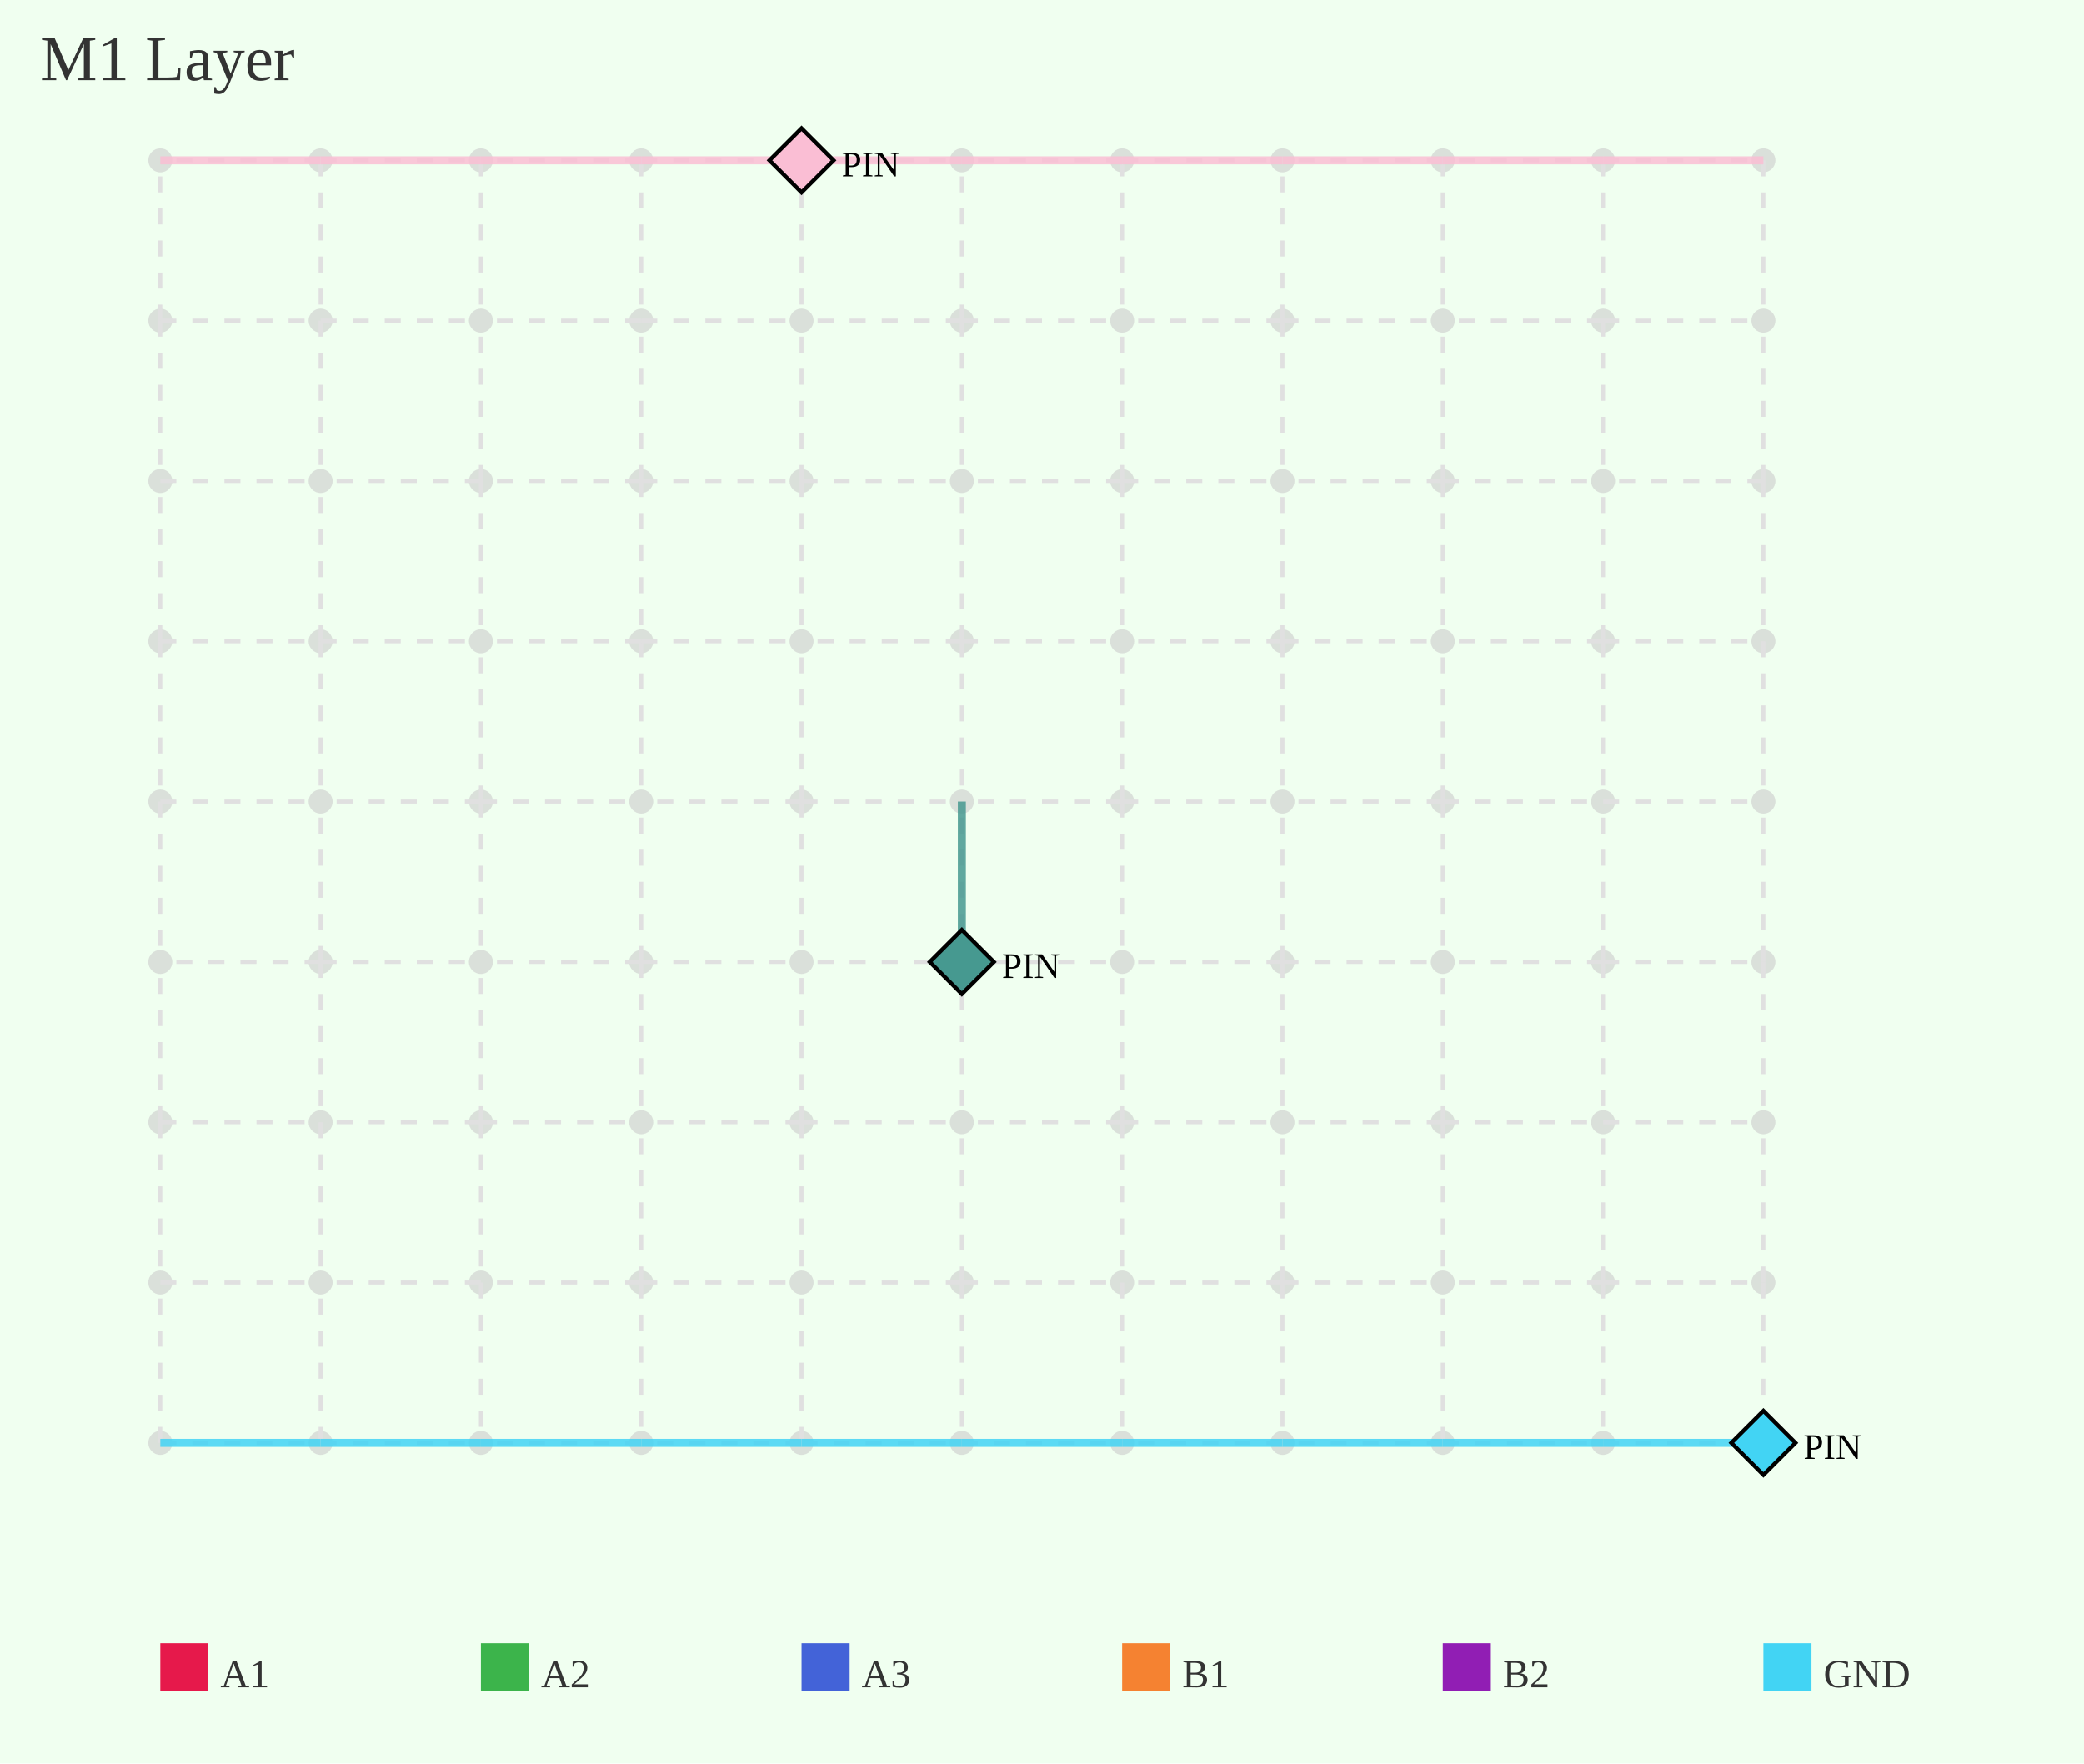
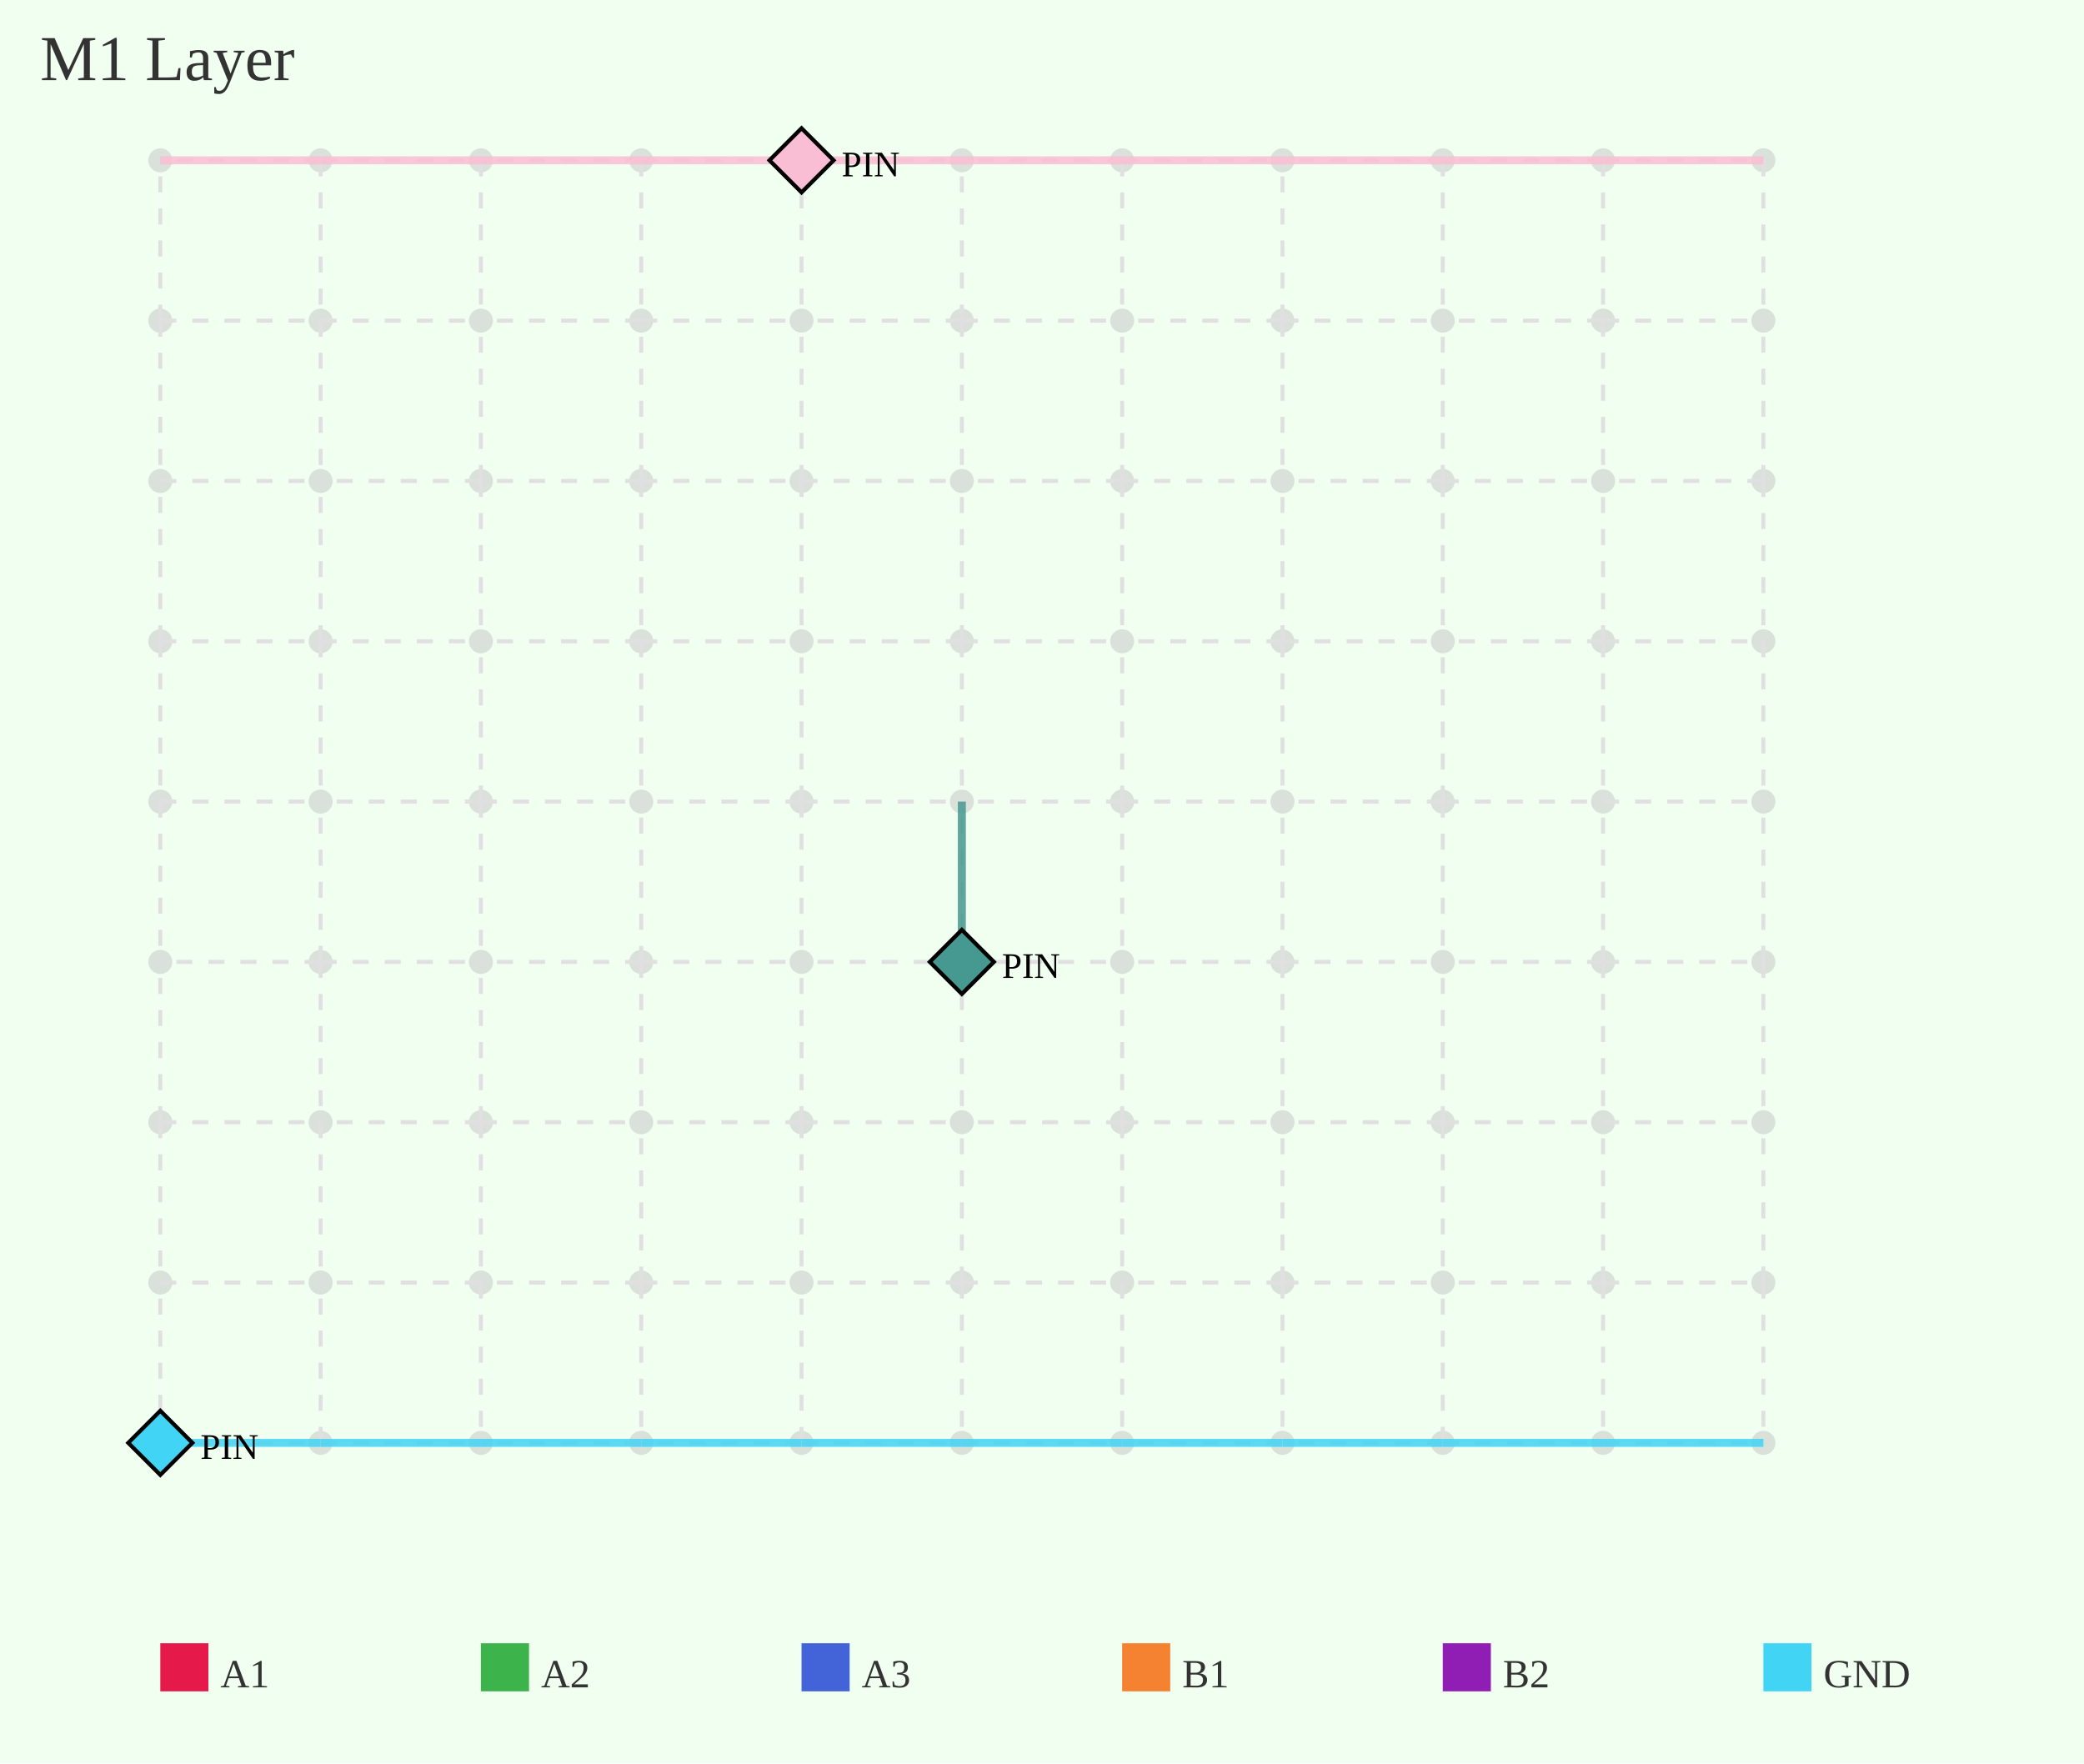
<svg xmlns="http://www.w3.org/2000/svg" width="520" height="440">
  <rect width="520" height="440" fill="#f0fff0" />
  <text x="10" y="20" font-size="16" fill="#333">M1 Layer</text>
  <circle cx="200" cy="360" r="3" fill="#cccccc" opacity="0.6" />
  <circle cx="240" cy="320" r="3" fill="#cccccc" opacity="0.6" />
  <circle cx="360" cy="360" r="3" fill="#cccccc" opacity="0.6" />
  <circle cx="440" cy="120" r="3" fill="#cccccc" opacity="0.6" />
  <circle cx="400" cy="40" r="3" fill="#cccccc" opacity="0.6" />
  <circle cx="40" cy="160" r="3" fill="#cccccc" opacity="0.6" />
  <circle cx="120" cy="280" r="3" fill="#cccccc" opacity="0.6" />
  <circle cx="280" cy="280" r="3" fill="#cccccc" opacity="0.6" />
  <circle cx="320" cy="320" r="3" fill="#cccccc" opacity="0.6" />
  <circle cx="200" cy="280" r="3" fill="#cccccc" opacity="0.6" />
  <circle cx="160" cy="120" r="3" fill="#cccccc" opacity="0.6" />
  <circle cx="240" cy="240" r="3" fill="#cccccc" opacity="0.6" />
  <circle cx="360" cy="280" r="3" fill="#cccccc" opacity="0.6" />
  <circle cx="400" cy="320" r="3" fill="#cccccc" opacity="0.6" />
  <circle cx="40" cy="80" r="3" fill="#cccccc" opacity="0.6" />
  <circle cx="120" cy="200" r="3" fill="#cccccc" opacity="0.6" />
  <circle cx="80" cy="40" r="3" fill="#cccccc" opacity="0.6" />
  <circle cx="280" cy="200" r="3" fill="#cccccc" opacity="0.6" />
  <circle cx="320" cy="240" r="3" fill="#cccccc" opacity="0.6" />
  <circle cx="160" cy="40" r="3" fill="#cccccc" opacity="0.6" />
  <circle cx="240" cy="160" r="3" fill="#cccccc" opacity="0.6" />
  <circle cx="360" cy="200" r="3" fill="#cccccc" opacity="0.6" />
  <circle cx="400" cy="240" r="3" fill="#cccccc" opacity="0.6" />
  <circle cx="40" cy="360" r="3" fill="#cccccc" opacity="0.6" />
  <circle cx="280" cy="120" r="3" fill="#cccccc" opacity="0.6" />
  <circle cx="320" cy="160" r="3" fill="#cccccc" opacity="0.6" />
  <circle cx="160" cy="320" r="3" fill="#cccccc" opacity="0.6" />
  <circle cx="240" cy="80" r="3" fill="#cccccc" opacity="0.6" />
  <circle cx="400" cy="160" r="3" fill="#cccccc" opacity="0.6" />
  <circle cx="40" cy="280" r="3" fill="#cccccc" opacity="0.6" />
  <circle cx="80" cy="240" r="3" fill="#cccccc" opacity="0.6" />
  <circle cx="320" cy="80" r="3" fill="#cccccc" opacity="0.6" />
  <circle cx="160" cy="240" r="3" fill="#cccccc" opacity="0.6" />
  <circle cx="240" cy="360" r="3" fill="#cccccc" opacity="0.6" />
  <circle cx="400" cy="80" r="3" fill="#cccccc" opacity="0.6" />
  <circle cx="440" cy="40" r="3" fill="#cccccc" opacity="0.6" />
  <circle cx="80" cy="160" r="3" fill="#cccccc" opacity="0.6" />
  <circle cx="280" cy="320" r="3" fill="#cccccc" opacity="0.6" />
  <circle cx="320" cy="360" r="3" fill="#cccccc" opacity="0.6" />
  <circle cx="160" cy="160" r="3" fill="#cccccc" opacity="0.6" />
  <circle cx="240" cy="280" r="3" fill="#cccccc" opacity="0.6" />
  <circle cx="200" cy="200" r="3" fill="#cccccc" opacity="0.6" />
  <circle cx="400" cy="360" r="3" fill="#cccccc" opacity="0.6" />
  <circle cx="440" cy="320" r="3" fill="#cccccc" opacity="0.6" />
  <circle cx="80" cy="80" r="3" fill="#cccccc" opacity="0.6" />
  <circle cx="120" cy="120" r="3" fill="#cccccc" opacity="0.6" />
  <circle cx="320" cy="280" r="3" fill="#cccccc" opacity="0.6" />
  <circle cx="160" cy="80" r="3" fill="#cccccc" opacity="0.6" />
  <circle cx="240" cy="200" r="3" fill="#cccccc" opacity="0.6" />
  <circle cx="200" cy="120" r="3" fill="#cccccc" opacity="0.6" />
  <circle cx="400" cy="280" r="3" fill="#cccccc" opacity="0.6" />
  <circle cx="360" cy="120" r="3" fill="#cccccc" opacity="0.6" />
  <circle cx="440" cy="240" r="3" fill="#cccccc" opacity="0.6" />
  <circle cx="80" cy="360" r="3" fill="#cccccc" opacity="0.6" />
  <circle cx="120" cy="40" r="3" fill="#cccccc" opacity="0.6" />
  <circle cx="320" cy="200" r="3" fill="#cccccc" opacity="0.6" />
  <circle cx="280" cy="40" r="3" fill="#cccccc" opacity="0.6" />
  <circle cx="160" cy="360" r="3" fill="#cccccc" opacity="0.6" />
  <circle cx="240" cy="120" r="3" fill="#cccccc" opacity="0.6" />
  <circle cx="200" cy="40" r="3" fill="#cccccc" opacity="0.6" />
  <circle cx="360" cy="40" r="3" fill="#cccccc" opacity="0.6" />
  <circle cx="440" cy="160" r="3" fill="#cccccc" opacity="0.6" />
  <circle cx="80" cy="280" r="3" fill="#cccccc" opacity="0.6" />
  <circle cx="40" cy="200" r="3" fill="#cccccc" opacity="0.6" />
  <circle cx="120" cy="320" r="3" fill="#cccccc" opacity="0.6" />
  <circle cx="160" cy="280" r="3" fill="#cccccc" opacity="0.6" />
  <circle cx="200" cy="320" r="3" fill="#cccccc" opacity="0.6" />
  <circle cx="360" cy="320" r="3" fill="#cccccc" opacity="0.6" />
  <circle cx="440" cy="80" r="3" fill="#cccccc" opacity="0.6" />
  <circle cx="80" cy="200" r="3" fill="#cccccc" opacity="0.6" />
  <circle cx="40" cy="120" r="3" fill="#cccccc" opacity="0.6" />
  <circle cx="120" cy="240" r="3" fill="#cccccc" opacity="0.6" />
  <circle cx="280" cy="240" r="3" fill="#cccccc" opacity="0.6" />
  <circle cx="160" cy="200" r="3" fill="#cccccc" opacity="0.6" />
  <circle cx="200" cy="240" r="3" fill="#cccccc" opacity="0.6" />
  <circle cx="360" cy="240" r="3" fill="#cccccc" opacity="0.6" />
  <circle cx="440" cy="360" r="3" fill="#cccccc" opacity="0.6" />
  <circle cx="80" cy="120" r="3" fill="#cccccc" opacity="0.6" />
  <circle cx="40" cy="40" r="3" fill="#cccccc" opacity="0.6" />
  <circle cx="120" cy="160" r="3" fill="#cccccc" opacity="0.6" />
  <circle cx="280" cy="160" r="3" fill="#cccccc" opacity="0.6" />
  <circle cx="200" cy="160" r="3" fill="#cccccc" opacity="0.6" />
  <circle cx="360" cy="160" r="3" fill="#cccccc" opacity="0.6" />
  <circle cx="440" cy="280" r="3" fill="#cccccc" opacity="0.6" />
  <circle cx="400" cy="200" r="3" fill="#cccccc" opacity="0.6" />
  <circle cx="40" cy="320" r="3" fill="#cccccc" opacity="0.6" />
  <circle cx="120" cy="80" r="3" fill="#cccccc" opacity="0.6" />
  <circle cx="280" cy="80" r="3" fill="#cccccc" opacity="0.6" />
  <circle cx="320" cy="120" r="3" fill="#cccccc" opacity="0.6" />
  <circle cx="200" cy="80" r="3" fill="#cccccc" opacity="0.6" />
  <circle cx="240" cy="40" r="3" fill="#cccccc" opacity="0.6" />
  <circle cx="360" cy="80" r="3" fill="#cccccc" opacity="0.6" />
  <circle cx="440" cy="200" r="3" fill="#cccccc" opacity="0.6" />
  <circle cx="80" cy="320" r="3" fill="#cccccc" opacity="0.6" />
  <circle cx="40" cy="240" r="3" fill="#cccccc" opacity="0.6" />
  <circle cx="120" cy="360" r="3" fill="#cccccc" opacity="0.6" />
  <circle cx="400" cy="120" r="3" fill="#cccccc" opacity="0.6" />
  <circle cx="280" cy="360" r="3" fill="#cccccc" opacity="0.6" />
  <circle cx="320" cy="40" r="3" fill="#cccccc" opacity="0.6" />
  <line x1="200" y1="360" x2="240" y2="360" stroke="#e0e0e0" stroke-width="1" stroke-dasharray="4,4" />
  <line x1="200" y1="360" x2="200" y2="320" stroke="#e0e0e0" stroke-width="1" stroke-dasharray="4,4" />
  <line x1="200" y1="360" x2="160" y2="360" stroke="#e0e0e0" stroke-width="1" stroke-dasharray="4,4" />
  <line x1="240" y1="320" x2="280" y2="320" stroke="#e0e0e0" stroke-width="1" stroke-dasharray="4,4" />
  <line x1="240" y1="320" x2="240" y2="280" stroke="#e0e0e0" stroke-width="1" stroke-dasharray="4,4" />
  <line x1="240" y1="320" x2="240" y2="360" stroke="#e0e0e0" stroke-width="1" stroke-dasharray="4,4" />
  <line x1="240" y1="320" x2="200" y2="320" stroke="#e0e0e0" stroke-width="1" stroke-dasharray="4,4" />
  <line x1="360" y1="360" x2="400" y2="360" stroke="#e0e0e0" stroke-width="1" stroke-dasharray="4,4" />
  <line x1="360" y1="360" x2="360" y2="320" stroke="#e0e0e0" stroke-width="1" stroke-dasharray="4,4" />
  <line x1="360" y1="360" x2="320" y2="360" stroke="#e0e0e0" stroke-width="1" stroke-dasharray="4,4" />
  <line x1="440" y1="120" x2="440" y2="80" stroke="#e0e0e0" stroke-width="1" stroke-dasharray="4,4" />
  <line x1="440" y1="120" x2="440" y2="160" stroke="#e0e0e0" stroke-width="1" stroke-dasharray="4,4" />
  <line x1="440" y1="120" x2="400" y2="120" stroke="#e0e0e0" stroke-width="1" stroke-dasharray="4,4" />
  <line x1="400" y1="40" x2="440" y2="40" stroke="#e0e0e0" stroke-width="1" stroke-dasharray="4,4" />
  <line x1="400" y1="40" x2="400" y2="80" stroke="#e0e0e0" stroke-width="1" stroke-dasharray="4,4" />
  <line x1="400" y1="40" x2="360" y2="40" stroke="#e0e0e0" stroke-width="1" stroke-dasharray="4,4" />
  <line x1="40" y1="160" x2="80" y2="160" stroke="#e0e0e0" stroke-width="1" stroke-dasharray="4,4" />
  <line x1="40" y1="160" x2="40" y2="120" stroke="#e0e0e0" stroke-width="1" stroke-dasharray="4,4" />
  <line x1="40" y1="160" x2="40" y2="200" stroke="#e0e0e0" stroke-width="1" stroke-dasharray="4,4" />
  <line x1="120" y1="280" x2="160" y2="280" stroke="#e0e0e0" stroke-width="1" stroke-dasharray="4,4" />
  <line x1="120" y1="280" x2="120" y2="240" stroke="#e0e0e0" stroke-width="1" stroke-dasharray="4,4" />
  <line x1="120" y1="280" x2="80" y2="280" stroke="#e0e0e0" stroke-width="1" stroke-dasharray="4,4" />
  <line x1="120" y1="280" x2="120" y2="320" stroke="#e0e0e0" stroke-width="1" stroke-dasharray="4,4" />
  <line x1="280" y1="280" x2="320" y2="280" stroke="#e0e0e0" stroke-width="1" stroke-dasharray="4,4" />
  <line x1="280" y1="280" x2="280" y2="240" stroke="#e0e0e0" stroke-width="1" stroke-dasharray="4,4" />
  <line x1="280" y1="280" x2="280" y2="320" stroke="#e0e0e0" stroke-width="1" stroke-dasharray="4,4" />
  <line x1="280" y1="280" x2="240" y2="280" stroke="#e0e0e0" stroke-width="1" stroke-dasharray="4,4" />
  <line x1="320" y1="320" x2="360" y2="320" stroke="#e0e0e0" stroke-width="1" stroke-dasharray="4,4" />
  <line x1="320" y1="320" x2="320" y2="280" stroke="#e0e0e0" stroke-width="1" stroke-dasharray="4,4" />
  <line x1="320" y1="320" x2="280" y2="320" stroke="#e0e0e0" stroke-width="1" stroke-dasharray="4,4" />
  <line x1="320" y1="320" x2="320" y2="360" stroke="#e0e0e0" stroke-width="1" stroke-dasharray="4,4" />
  <line x1="200" y1="280" x2="240" y2="280" stroke="#e0e0e0" stroke-width="1" stroke-dasharray="4,4" />
  <line x1="200" y1="280" x2="200" y2="240" stroke="#e0e0e0" stroke-width="1" stroke-dasharray="4,4" />
  <line x1="200" y1="280" x2="160" y2="280" stroke="#e0e0e0" stroke-width="1" stroke-dasharray="4,4" />
  <line x1="200" y1="280" x2="200" y2="320" stroke="#e0e0e0" stroke-width="1" stroke-dasharray="4,4" />
  <line x1="160" y1="120" x2="200" y2="120" stroke="#e0e0e0" stroke-width="1" stroke-dasharray="4,4" />
  <line x1="160" y1="120" x2="160" y2="80" stroke="#e0e0e0" stroke-width="1" stroke-dasharray="4,4" />
  <line x1="160" y1="120" x2="160" y2="160" stroke="#e0e0e0" stroke-width="1" stroke-dasharray="4,4" />
  <line x1="160" y1="120" x2="120" y2="120" stroke="#e0e0e0" stroke-width="1" stroke-dasharray="4,4" />
  <line x1="240" y1="240" x2="280" y2="240" stroke="#e0e0e0" stroke-width="1" stroke-dasharray="4,4" />
  <line x1="240" y1="240" x2="240" y2="200" stroke="#e0e0e0" stroke-width="1" stroke-dasharray="4,4" />
  <line x1="240" y1="240" x2="240" y2="280" stroke="#e0e0e0" stroke-width="1" stroke-dasharray="4,4" />
  <line x1="240" y1="240" x2="200" y2="240" stroke="#e0e0e0" stroke-width="1" stroke-dasharray="4,4" />
  <line x1="360" y1="280" x2="400" y2="280" stroke="#e0e0e0" stroke-width="1" stroke-dasharray="4,4" />
  <line x1="360" y1="280" x2="360" y2="240" stroke="#e0e0e0" stroke-width="1" stroke-dasharray="4,4" />
  <line x1="360" y1="280" x2="320" y2="280" stroke="#e0e0e0" stroke-width="1" stroke-dasharray="4,4" />
  <line x1="360" y1="280" x2="360" y2="320" stroke="#e0e0e0" stroke-width="1" stroke-dasharray="4,4" />
  <line x1="400" y1="320" x2="440" y2="320" stroke="#e0e0e0" stroke-width="1" stroke-dasharray="4,4" />
  <line x1="400" y1="320" x2="400" y2="280" stroke="#e0e0e0" stroke-width="1" stroke-dasharray="4,4" />
  <line x1="400" y1="320" x2="400" y2="360" stroke="#e0e0e0" stroke-width="1" stroke-dasharray="4,4" />
  <line x1="400" y1="320" x2="360" y2="320" stroke="#e0e0e0" stroke-width="1" stroke-dasharray="4,4" />
  <line x1="40" y1="80" x2="80" y2="80" stroke="#e0e0e0" stroke-width="1" stroke-dasharray="4,4" />
  <line x1="40" y1="80" x2="40" y2="40" stroke="#e0e0e0" stroke-width="1" stroke-dasharray="4,4" />
  <line x1="40" y1="80" x2="40" y2="120" stroke="#e0e0e0" stroke-width="1" stroke-dasharray="4,4" />
  <line x1="120" y1="200" x2="160" y2="200" stroke="#e0e0e0" stroke-width="1" stroke-dasharray="4,4" />
  <line x1="120" y1="200" x2="120" y2="160" stroke="#e0e0e0" stroke-width="1" stroke-dasharray="4,4" />
  <line x1="120" y1="200" x2="80" y2="200" stroke="#e0e0e0" stroke-width="1" stroke-dasharray="4,4" />
  <line x1="120" y1="200" x2="120" y2="240" stroke="#e0e0e0" stroke-width="1" stroke-dasharray="4,4" />
  <line x1="80" y1="40" x2="120" y2="40" stroke="#e0e0e0" stroke-width="1" stroke-dasharray="4,4" />
  <line x1="80" y1="40" x2="80" y2="80" stroke="#e0e0e0" stroke-width="1" stroke-dasharray="4,4" />
  <line x1="80" y1="40" x2="40" y2="40" stroke="#e0e0e0" stroke-width="1" stroke-dasharray="4,4" />
  <line x1="280" y1="200" x2="320" y2="200" stroke="#e0e0e0" stroke-width="1" stroke-dasharray="4,4" />
  <line x1="280" y1="200" x2="280" y2="160" stroke="#e0e0e0" stroke-width="1" stroke-dasharray="4,4" />
  <line x1="280" y1="200" x2="240" y2="200" stroke="#e0e0e0" stroke-width="1" stroke-dasharray="4,4" />
  <line x1="280" y1="200" x2="280" y2="240" stroke="#e0e0e0" stroke-width="1" stroke-dasharray="4,4" />
  <line x1="320" y1="240" x2="360" y2="240" stroke="#e0e0e0" stroke-width="1" stroke-dasharray="4,4" />
  <line x1="320" y1="240" x2="320" y2="200" stroke="#e0e0e0" stroke-width="1" stroke-dasharray="4,4" />
  <line x1="320" y1="240" x2="320" y2="280" stroke="#e0e0e0" stroke-width="1" stroke-dasharray="4,4" />
  <line x1="320" y1="240" x2="280" y2="240" stroke="#e0e0e0" stroke-width="1" stroke-dasharray="4,4" />
  <line x1="160" y1="40" x2="200" y2="40" stroke="#e0e0e0" stroke-width="1" stroke-dasharray="4,4" />
  <line x1="160" y1="40" x2="160" y2="80" stroke="#e0e0e0" stroke-width="1" stroke-dasharray="4,4" />
  <line x1="160" y1="40" x2="120" y2="40" stroke="#e0e0e0" stroke-width="1" stroke-dasharray="4,4" />
  <line x1="240" y1="160" x2="280" y2="160" stroke="#e0e0e0" stroke-width="1" stroke-dasharray="4,4" />
  <line x1="240" y1="160" x2="240" y2="120" stroke="#e0e0e0" stroke-width="1" stroke-dasharray="4,4" />
  <line x1="240" y1="160" x2="240" y2="200" stroke="#e0e0e0" stroke-width="1" stroke-dasharray="4,4" />
  <line x1="240" y1="160" x2="200" y2="160" stroke="#e0e0e0" stroke-width="1" stroke-dasharray="4,4" />
  <line x1="360" y1="200" x2="400" y2="200" stroke="#e0e0e0" stroke-width="1" stroke-dasharray="4,4" />
  <line x1="360" y1="200" x2="360" y2="160" stroke="#e0e0e0" stroke-width="1" stroke-dasharray="4,4" />
  <line x1="360" y1="200" x2="320" y2="200" stroke="#e0e0e0" stroke-width="1" stroke-dasharray="4,4" />
  <line x1="360" y1="200" x2="360" y2="240" stroke="#e0e0e0" stroke-width="1" stroke-dasharray="4,4" />
  <line x1="400" y1="240" x2="440" y2="240" stroke="#e0e0e0" stroke-width="1" stroke-dasharray="4,4" />
  <line x1="400" y1="240" x2="400" y2="200" stroke="#e0e0e0" stroke-width="1" stroke-dasharray="4,4" />
  <line x1="400" y1="240" x2="400" y2="280" stroke="#e0e0e0" stroke-width="1" stroke-dasharray="4,4" />
  <line x1="400" y1="240" x2="360" y2="240" stroke="#e0e0e0" stroke-width="1" stroke-dasharray="4,4" />
  <line x1="40" y1="360" x2="80" y2="360" stroke="#e0e0e0" stroke-width="1" stroke-dasharray="4,4" />
  <line x1="40" y1="360" x2="40" y2="320" stroke="#e0e0e0" stroke-width="1" stroke-dasharray="4,4" />
  <line x1="280" y1="120" x2="320" y2="120" stroke="#e0e0e0" stroke-width="1" stroke-dasharray="4,4" />
  <line x1="280" y1="120" x2="280" y2="80" stroke="#e0e0e0" stroke-width="1" stroke-dasharray="4,4" />
  <line x1="280" y1="120" x2="240" y2="120" stroke="#e0e0e0" stroke-width="1" stroke-dasharray="4,4" />
  <line x1="280" y1="120" x2="280" y2="160" stroke="#e0e0e0" stroke-width="1" stroke-dasharray="4,4" />
  <line x1="320" y1="160" x2="360" y2="160" stroke="#e0e0e0" stroke-width="1" stroke-dasharray="4,4" />
  <line x1="320" y1="160" x2="320" y2="120" stroke="#e0e0e0" stroke-width="1" stroke-dasharray="4,4" />
  <line x1="320" y1="160" x2="320" y2="200" stroke="#e0e0e0" stroke-width="1" stroke-dasharray="4,4" />
  <line x1="320" y1="160" x2="280" y2="160" stroke="#e0e0e0" stroke-width="1" stroke-dasharray="4,4" />
  <line x1="160" y1="320" x2="200" y2="320" stroke="#e0e0e0" stroke-width="1" stroke-dasharray="4,4" />
  <line x1="160" y1="320" x2="160" y2="280" stroke="#e0e0e0" stroke-width="1" stroke-dasharray="4,4" />
  <line x1="160" y1="320" x2="160" y2="360" stroke="#e0e0e0" stroke-width="1" stroke-dasharray="4,4" />
  <line x1="160" y1="320" x2="120" y2="320" stroke="#e0e0e0" stroke-width="1" stroke-dasharray="4,4" />
  <line x1="240" y1="80" x2="280" y2="80" stroke="#e0e0e0" stroke-width="1" stroke-dasharray="4,4" />
  <line x1="240" y1="80" x2="240" y2="40" stroke="#e0e0e0" stroke-width="1" stroke-dasharray="4,4" />
  <line x1="240" y1="80" x2="240" y2="120" stroke="#e0e0e0" stroke-width="1" stroke-dasharray="4,4" />
  <line x1="240" y1="80" x2="200" y2="80" stroke="#e0e0e0" stroke-width="1" stroke-dasharray="4,4" />
  <line x1="400" y1="160" x2="440" y2="160" stroke="#e0e0e0" stroke-width="1" stroke-dasharray="4,4" />
  <line x1="400" y1="160" x2="400" y2="120" stroke="#e0e0e0" stroke-width="1" stroke-dasharray="4,4" />
  <line x1="400" y1="160" x2="360" y2="160" stroke="#e0e0e0" stroke-width="1" stroke-dasharray="4,4" />
  <line x1="400" y1="160" x2="400" y2="200" stroke="#e0e0e0" stroke-width="1" stroke-dasharray="4,4" />
  <line x1="40" y1="280" x2="80" y2="280" stroke="#e0e0e0" stroke-width="1" stroke-dasharray="4,4" />
  <line x1="40" y1="280" x2="40" y2="240" stroke="#e0e0e0" stroke-width="1" stroke-dasharray="4,4" />
  <line x1="40" y1="280" x2="40" y2="320" stroke="#e0e0e0" stroke-width="1" stroke-dasharray="4,4" />
  <line x1="80" y1="240" x2="120" y2="240" stroke="#e0e0e0" stroke-width="1" stroke-dasharray="4,4" />
  <line x1="80" y1="240" x2="80" y2="200" stroke="#e0e0e0" stroke-width="1" stroke-dasharray="4,4" />
  <line x1="80" y1="240" x2="80" y2="280" stroke="#e0e0e0" stroke-width="1" stroke-dasharray="4,4" />
  <line x1="80" y1="240" x2="40" y2="240" stroke="#e0e0e0" stroke-width="1" stroke-dasharray="4,4" />
  <line x1="320" y1="80" x2="360" y2="80" stroke="#e0e0e0" stroke-width="1" stroke-dasharray="4,4" />
  <line x1="320" y1="80" x2="320" y2="40" stroke="#e0e0e0" stroke-width="1" stroke-dasharray="4,4" />
  <line x1="320" y1="80" x2="280" y2="80" stroke="#e0e0e0" stroke-width="1" stroke-dasharray="4,4" />
  <line x1="320" y1="80" x2="320" y2="120" stroke="#e0e0e0" stroke-width="1" stroke-dasharray="4,4" />
  <line x1="160" y1="240" x2="200" y2="240" stroke="#e0e0e0" stroke-width="1" stroke-dasharray="4,4" />
  <line x1="160" y1="240" x2="160" y2="200" stroke="#e0e0e0" stroke-width="1" stroke-dasharray="4,4" />
  <line x1="160" y1="240" x2="160" y2="280" stroke="#e0e0e0" stroke-width="1" stroke-dasharray="4,4" />
  <line x1="160" y1="240" x2="120" y2="240" stroke="#e0e0e0" stroke-width="1" stroke-dasharray="4,4" />
  <line x1="240" y1="360" x2="280" y2="360" stroke="#e0e0e0" stroke-width="1" stroke-dasharray="4,4" />
  <line x1="400" y1="80" x2="440" y2="80" stroke="#e0e0e0" stroke-width="1" stroke-dasharray="4,4" />
  <line x1="400" y1="80" x2="360" y2="80" stroke="#e0e0e0" stroke-width="1" stroke-dasharray="4,4" />
  <line x1="400" y1="80" x2="400" y2="120" stroke="#e0e0e0" stroke-width="1" stroke-dasharray="4,4" />
  <line x1="440" y1="40" x2="440" y2="80" stroke="#e0e0e0" stroke-width="1" stroke-dasharray="4,4" />
  <line x1="80" y1="160" x2="120" y2="160" stroke="#e0e0e0" stroke-width="1" stroke-dasharray="4,4" />
  <line x1="80" y1="160" x2="80" y2="120" stroke="#e0e0e0" stroke-width="1" stroke-dasharray="4,4" />
  <line x1="80" y1="160" x2="80" y2="200" stroke="#e0e0e0" stroke-width="1" stroke-dasharray="4,4" />
  <line x1="280" y1="320" x2="280" y2="360" stroke="#e0e0e0" stroke-width="1" stroke-dasharray="4,4" />
  <line x1="320" y1="360" x2="280" y2="360" stroke="#e0e0e0" stroke-width="1" stroke-dasharray="4,4" />
  <line x1="160" y1="160" x2="200" y2="160" stroke="#e0e0e0" stroke-width="1" stroke-dasharray="4,4" />
  <line x1="160" y1="160" x2="160" y2="200" stroke="#e0e0e0" stroke-width="1" stroke-dasharray="4,4" />
  <line x1="160" y1="160" x2="120" y2="160" stroke="#e0e0e0" stroke-width="1" stroke-dasharray="4,4" />
  <line x1="200" y1="200" x2="240" y2="200" stroke="#e0e0e0" stroke-width="1" stroke-dasharray="4,4" />
  <line x1="200" y1="200" x2="200" y2="160" stroke="#e0e0e0" stroke-width="1" stroke-dasharray="4,4" />
  <line x1="200" y1="200" x2="160" y2="200" stroke="#e0e0e0" stroke-width="1" stroke-dasharray="4,4" />
  <line x1="200" y1="200" x2="200" y2="240" stroke="#e0e0e0" stroke-width="1" stroke-dasharray="4,4" />
  <line x1="400" y1="360" x2="440" y2="360" stroke="#e0e0e0" stroke-width="1" stroke-dasharray="4,4" />
  <line x1="440" y1="320" x2="440" y2="280" stroke="#e0e0e0" stroke-width="1" stroke-dasharray="4,4" />
  <line x1="440" y1="320" x2="440" y2="360" stroke="#e0e0e0" stroke-width="1" stroke-dasharray="4,4" />
  <line x1="80" y1="80" x2="120" y2="80" stroke="#e0e0e0" stroke-width="1" stroke-dasharray="4,4" />
  <line x1="80" y1="80" x2="80" y2="120" stroke="#e0e0e0" stroke-width="1" stroke-dasharray="4,4" />
  <line x1="120" y1="120" x2="120" y2="80" stroke="#e0e0e0" stroke-width="1" stroke-dasharray="4,4" />
  <line x1="120" y1="120" x2="80" y2="120" stroke="#e0e0e0" stroke-width="1" stroke-dasharray="4,4" />
  <line x1="120" y1="120" x2="120" y2="160" stroke="#e0e0e0" stroke-width="1" stroke-dasharray="4,4" />
  <line x1="160" y1="80" x2="200" y2="80" stroke="#e0e0e0" stroke-width="1" stroke-dasharray="4,4" />
  <line x1="160" y1="80" x2="120" y2="80" stroke="#e0e0e0" stroke-width="1" stroke-dasharray="4,4" />
  <line x1="200" y1="120" x2="240" y2="120" stroke="#e0e0e0" stroke-width="1" stroke-dasharray="4,4" />
  <line x1="200" y1="120" x2="200" y2="80" stroke="#e0e0e0" stroke-width="1" stroke-dasharray="4,4" />
  <line x1="200" y1="120" x2="200" y2="160" stroke="#e0e0e0" stroke-width="1" stroke-dasharray="4,4" />
  <line x1="400" y1="280" x2="440" y2="280" stroke="#e0e0e0" stroke-width="1" stroke-dasharray="4,4" />
  <line x1="360" y1="120" x2="400" y2="120" stroke="#e0e0e0" stroke-width="1" stroke-dasharray="4,4" />
  <line x1="360" y1="120" x2="360" y2="80" stroke="#e0e0e0" stroke-width="1" stroke-dasharray="4,4" />
  <line x1="360" y1="120" x2="360" y2="160" stroke="#e0e0e0" stroke-width="1" stroke-dasharray="4,4" />
  <line x1="360" y1="120" x2="320" y2="120" stroke="#e0e0e0" stroke-width="1" stroke-dasharray="4,4" />
  <line x1="440" y1="240" x2="440" y2="200" stroke="#e0e0e0" stroke-width="1" stroke-dasharray="4,4" />
  <line x1="440" y1="240" x2="440" y2="280" stroke="#e0e0e0" stroke-width="1" stroke-dasharray="4,4" />
  <line x1="80" y1="360" x2="120" y2="360" stroke="#e0e0e0" stroke-width="1" stroke-dasharray="4,4" />
  <line x1="80" y1="360" x2="80" y2="320" stroke="#e0e0e0" stroke-width="1" stroke-dasharray="4,4" />
  <line x1="120" y1="40" x2="120" y2="80" stroke="#e0e0e0" stroke-width="1" stroke-dasharray="4,4" />
  <line x1="280" y1="40" x2="320" y2="40" stroke="#e0e0e0" stroke-width="1" stroke-dasharray="4,4" />
  <line x1="280" y1="40" x2="280" y2="80" stroke="#e0e0e0" stroke-width="1" stroke-dasharray="4,4" />
  <line x1="280" y1="40" x2="240" y2="40" stroke="#e0e0e0" stroke-width="1" stroke-dasharray="4,4" />
  <line x1="160" y1="360" x2="120" y2="360" stroke="#e0e0e0" stroke-width="1" stroke-dasharray="4,4" />
  <line x1="200" y1="40" x2="240" y2="40" stroke="#e0e0e0" stroke-width="1" stroke-dasharray="4,4" />
  <line x1="200" y1="40" x2="200" y2="80" stroke="#e0e0e0" stroke-width="1" stroke-dasharray="4,4" />
  <line x1="360" y1="40" x2="360" y2="80" stroke="#e0e0e0" stroke-width="1" stroke-dasharray="4,4" />
  <line x1="360" y1="40" x2="320" y2="40" stroke="#e0e0e0" stroke-width="1" stroke-dasharray="4,4" />
  <line x1="440" y1="160" x2="440" y2="200" stroke="#e0e0e0" stroke-width="1" stroke-dasharray="4,4" />
  <line x1="80" y1="280" x2="80" y2="320" stroke="#e0e0e0" stroke-width="1" stroke-dasharray="4,4" />
  <line x1="40" y1="200" x2="80" y2="200" stroke="#e0e0e0" stroke-width="1" stroke-dasharray="4,4" />
  <line x1="40" y1="200" x2="40" y2="240" stroke="#e0e0e0" stroke-width="1" stroke-dasharray="4,4" />
  <line x1="120" y1="320" x2="80" y2="320" stroke="#e0e0e0" stroke-width="1" stroke-dasharray="4,4" />
  <line x1="120" y1="320" x2="120" y2="360" stroke="#e0e0e0" stroke-width="1" stroke-dasharray="4,4" />
  <line x1="40" y1="120" x2="80" y2="120" stroke="#e0e0e0" stroke-width="1" stroke-dasharray="4,4" />
  <line x1="400" y1="200" x2="440" y2="200" stroke="#e0e0e0" stroke-width="1" stroke-dasharray="4,4" />
  <line x1="40" y1="320" x2="80" y2="320" stroke="#e0e0e0" stroke-width="1" stroke-dasharray="4,4" />
  <line x1="440" y1="40" x2="440" y2="40" stroke="#fabed4" stroke-width="1" stroke-dasharray="3,3" opacity="0.85" />
  <line x1="400" y1="40" x2="440" y2="40" stroke="#fabed4" stroke-width="2" opacity="0.85" />
  <line x1="360" y1="40" x2="400" y2="40" stroke="#fabed4" stroke-width="2" opacity="0.85" />
  <line x1="320" y1="40" x2="360" y2="40" stroke="#fabed4" stroke-width="2" opacity="0.85" />
  <line x1="280" y1="40" x2="320" y2="40" stroke="#fabed4" stroke-width="2" opacity="0.85" />
  <line x1="240" y1="40" x2="280" y2="40" stroke="#fabed4" stroke-width="2" opacity="0.85" />
  <line x1="200" y1="40" x2="240" y2="40" stroke="#fabed4" stroke-width="2" opacity="0.85" />
  <line x1="160" y1="40" x2="200" y2="40" stroke="#fabed4" stroke-width="2" opacity="0.85" />
  <line x1="120" y1="40" x2="160" y2="40" stroke="#fabed4" stroke-width="2" opacity="0.85" />
  <line x1="80" y1="40" x2="120" y2="40" stroke="#fabed4" stroke-width="2" opacity="0.85" />
  <line x1="40" y1="40" x2="80" y2="40" stroke="#fabed4" stroke-width="2" opacity="0.85" />
  <line x1="40" y1="40" x2="40" y2="40" stroke="#fabed4" stroke-width="1" stroke-dasharray="3,3" opacity="0.85" />
  <line x1="120" y1="40" x2="120" y2="40" stroke="#fabed4" stroke-width="1" stroke-dasharray="3,3" opacity="0.85" />
  <line x1="200" y1="40" x2="200" y2="40" stroke="#fabed4" stroke-width="1" stroke-dasharray="3,3" opacity="0.85" />
  <line x1="280" y1="40" x2="280" y2="40" stroke="#fabed4" stroke-width="1" stroke-dasharray="3,3" opacity="0.85" />
  <line x1="360" y1="40" x2="360" y2="40" stroke="#fabed4" stroke-width="1" stroke-dasharray="3,3" opacity="0.85" />
  <line x1="40" y1="360" x2="40" y2="360" stroke="#42d4f4" stroke-width="1" stroke-dasharray="3,3" opacity="0.85" />
  <line x1="80" y1="360" x2="40" y2="360" stroke="#42d4f4" stroke-width="2" opacity="0.85" />
  <line x1="120" y1="360" x2="80" y2="360" stroke="#42d4f4" stroke-width="2" opacity="0.85" />
  <line x1="160" y1="360" x2="120" y2="360" stroke="#42d4f4" stroke-width="2" opacity="0.85" />
  <line x1="200" y1="360" x2="160" y2="360" stroke="#42d4f4" stroke-width="2" opacity="0.85" />
  <line x1="240" y1="360" x2="200" y2="360" stroke="#42d4f4" stroke-width="2" opacity="0.85" />
  <line x1="280" y1="360" x2="240" y2="360" stroke="#42d4f4" stroke-width="2" opacity="0.85" />
  <line x1="320" y1="360" x2="280" y2="360" stroke="#42d4f4" stroke-width="2" opacity="0.85" />
  <line x1="360" y1="360" x2="320" y2="360" stroke="#42d4f4" stroke-width="2" opacity="0.85" />
  <line x1="400" y1="360" x2="360" y2="360" stroke="#42d4f4" stroke-width="2" opacity="0.85" />
  <line x1="440" y1="360" x2="400" y2="360" stroke="#42d4f4" stroke-width="2" opacity="0.85" />
  <line x1="440" y1="360" x2="440" y2="360" stroke="#42d4f4" stroke-width="1" stroke-dasharray="3,3" opacity="0.85" />
  <line x1="240" y1="200" x2="240" y2="200" stroke="#469990" stroke-width="1" stroke-dasharray="3,3" opacity="0.85" />
  <line x1="240" y1="200" x2="240" y2="240" stroke="#469990" stroke-width="2" opacity="0.85" />
  <polygon points="200,32 208,40 200,48 192,40" fill="#fabed4" stroke="black" stroke-width="1" />
  <text x="210" y="44" font-size="9" fill="black">PIN</text>
-   <polygon points="440,352 448,360 440,368 432,360" fill="#42d4f4" stroke="black" stroke-width="1" />
-   <text x="450" y="364" font-size="9" fill="black">PIN</text>
+   <polygon points="40,352 48,360 40,368 32,360" fill="#42d4f4" stroke="black" stroke-width="1" />
+   <text x="50" y="364" font-size="9" fill="black">PIN</text>
  <polygon points="240,232 248,240 240,248 232,240" fill="#469990" stroke="black" stroke-width="1" />
  <text x="250" y="244" font-size="9" fill="black">PIN</text>
  <rect x="40" y="410" width="12" height="12" fill="#e6194b" />
  <text x="55" y="421" font-size="10" fill="#333">A1</text>
  <rect x="120" y="410" width="12" height="12" fill="#3cb44b" />
  <text x="135" y="421" font-size="10" fill="#333">A2</text>
  <rect x="200" y="410" width="12" height="12" fill="#4363d8" />
  <text x="215" y="421" font-size="10" fill="#333">A3</text>
  <rect x="280" y="410" width="12" height="12" fill="#f58231" />
  <text x="295" y="421" font-size="10" fill="#333">B1</text>
  <rect x="360" y="410" width="12" height="12" fill="#911eb4" />
  <text x="375" y="421" font-size="10" fill="#333">B2</text>
  <rect x="440" y="410" width="12" height="12" fill="#42d4f4" />
  <text x="455" y="421" font-size="10" fill="#333">GND</text>
</svg>
